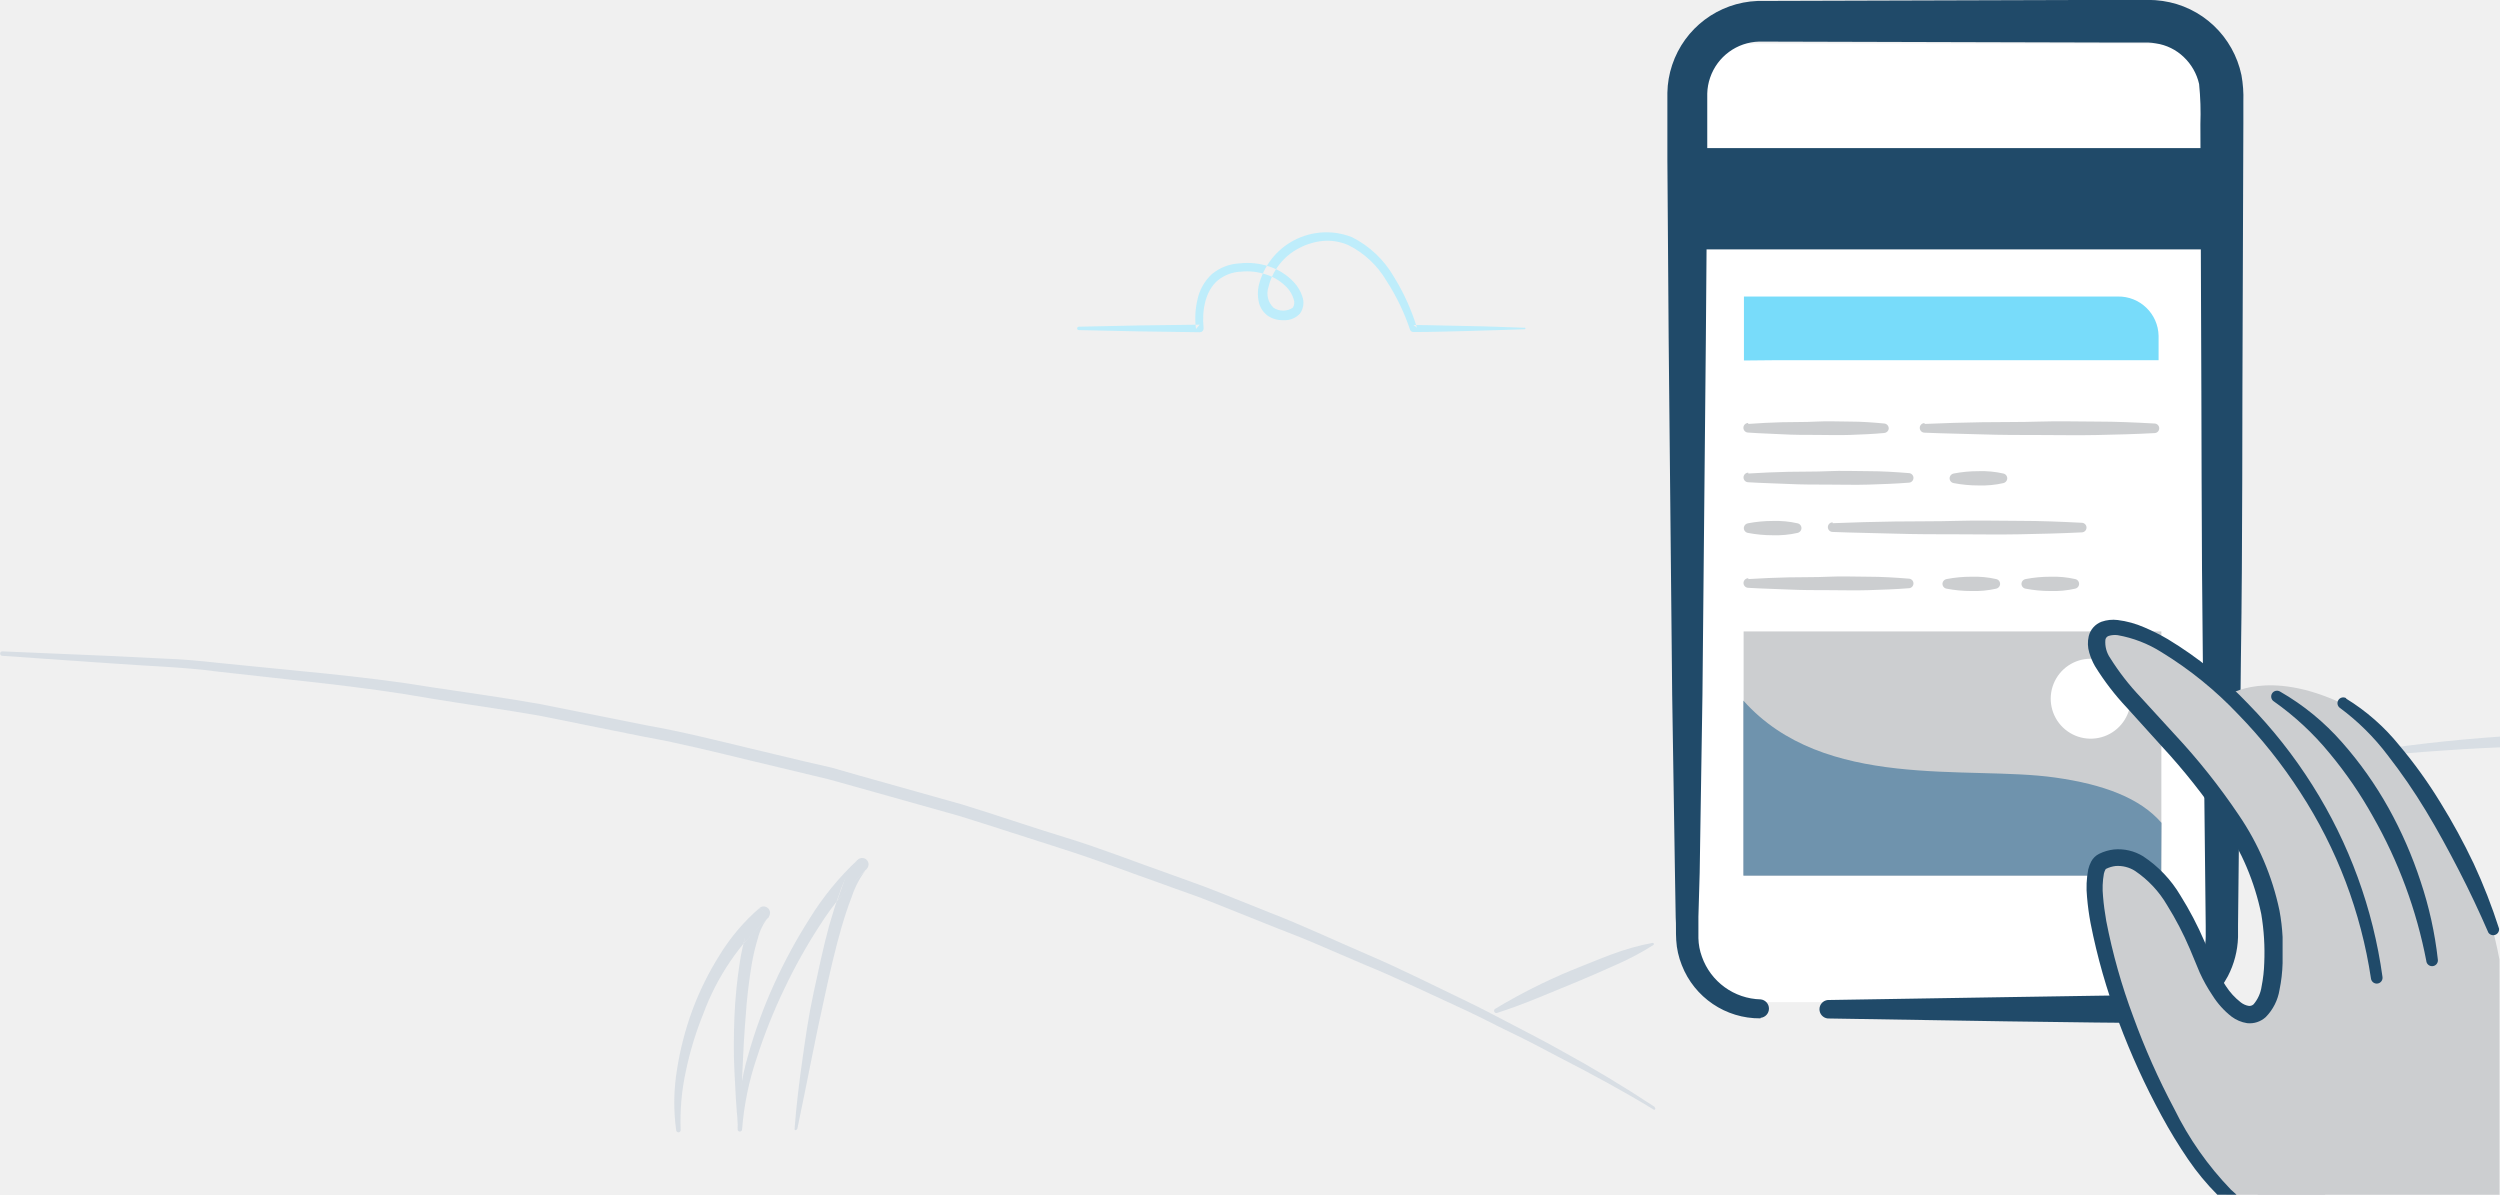
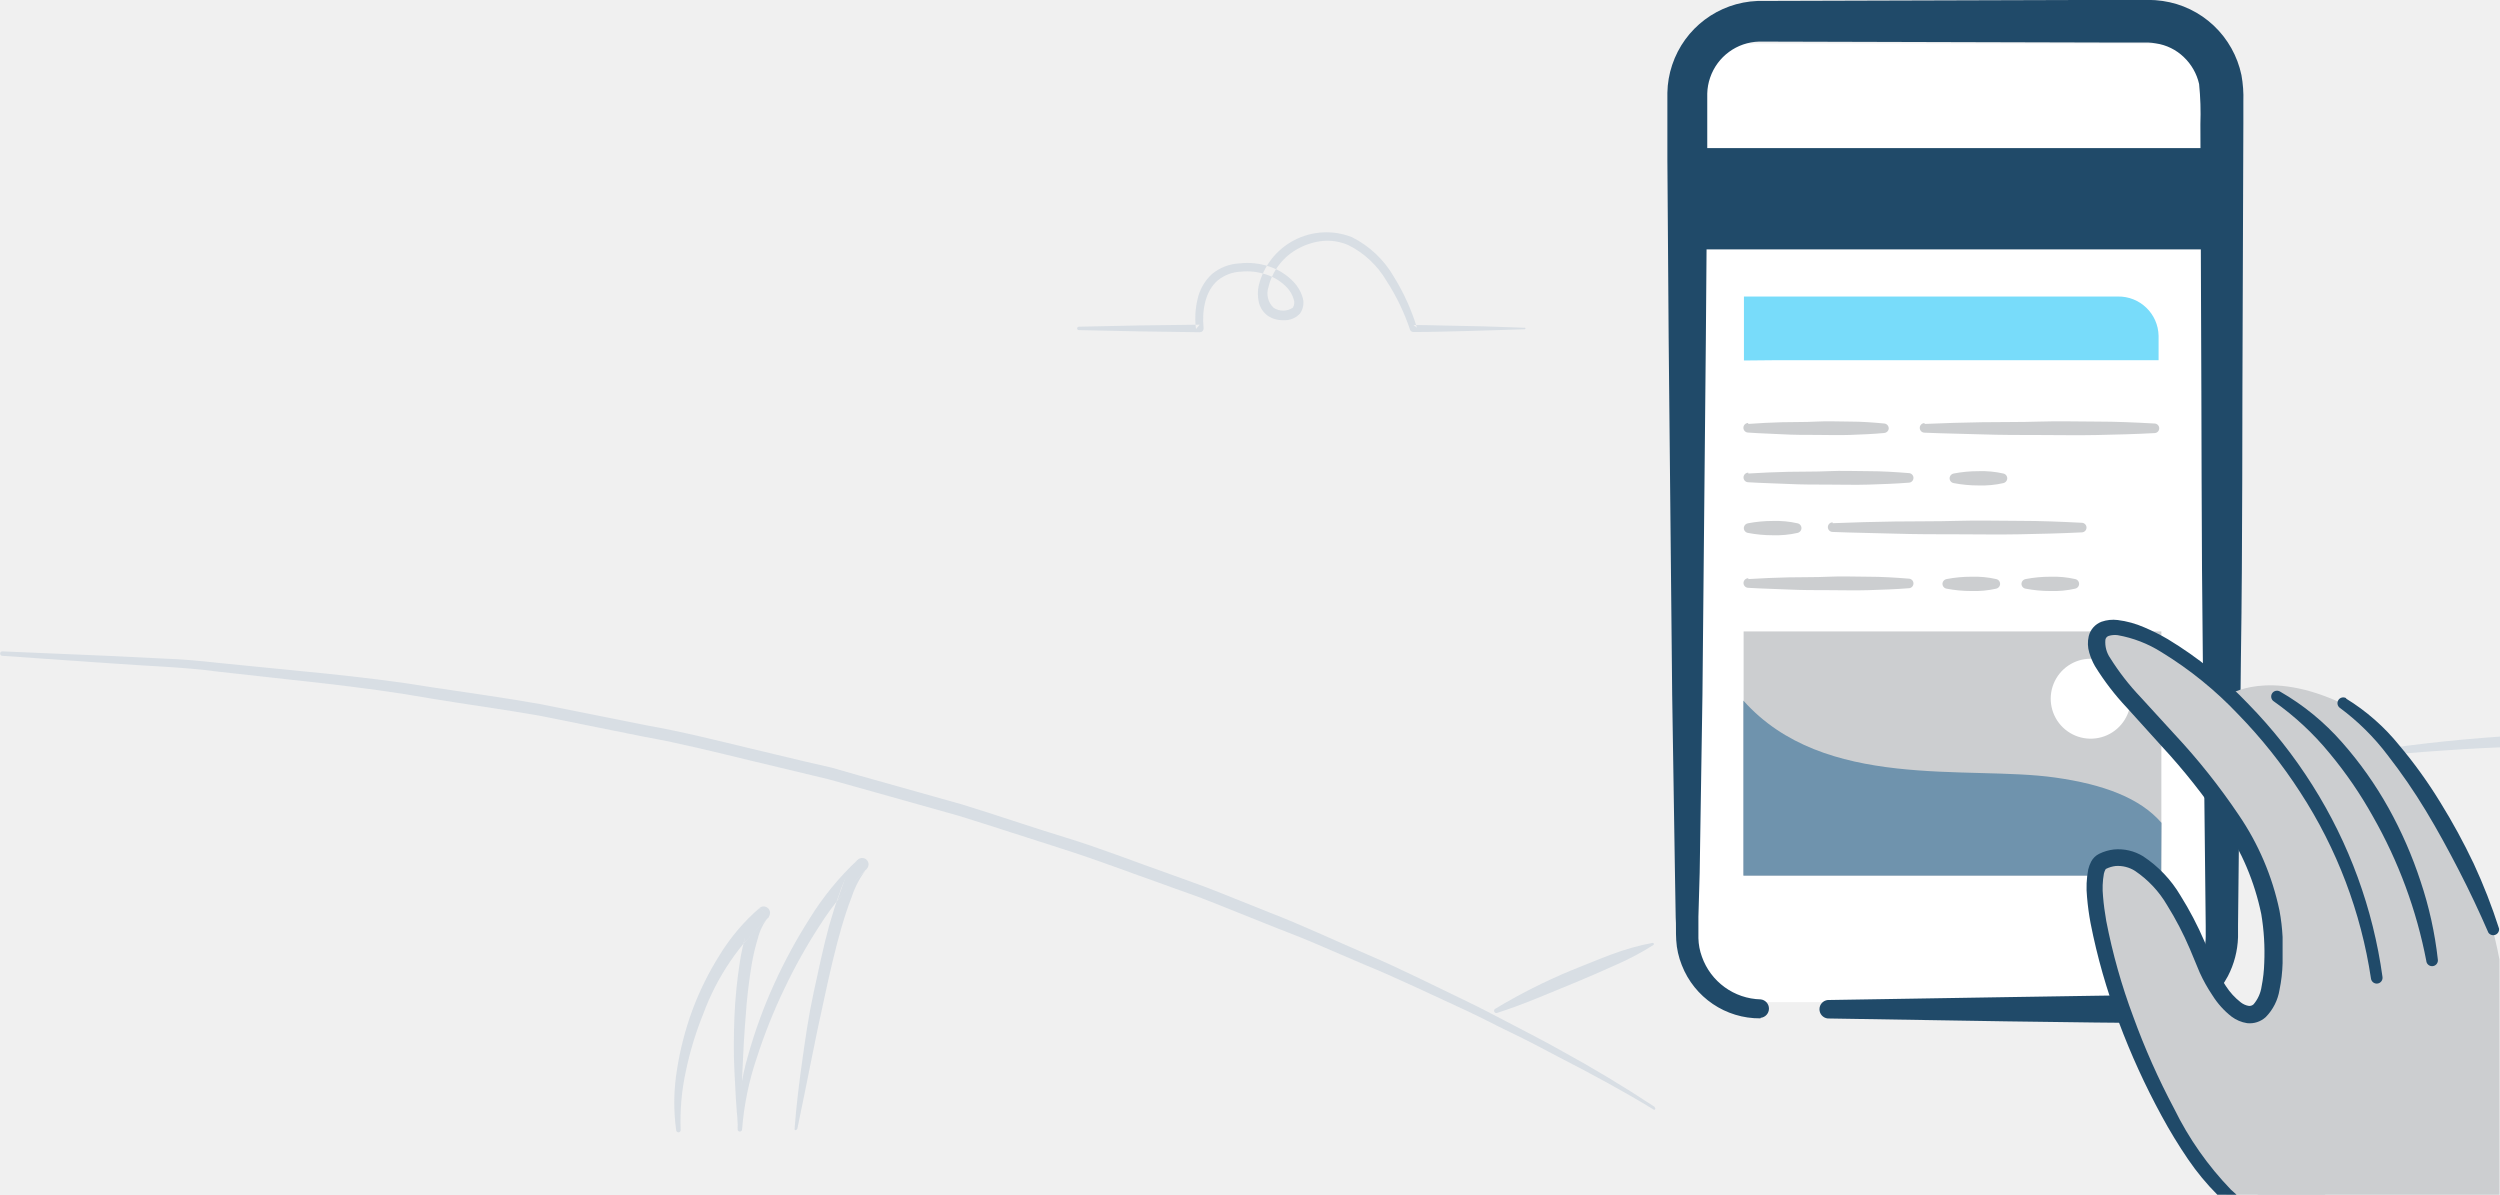
<svg xmlns="http://www.w3.org/2000/svg" viewBox="0 0 234.47 112.05">
  <defs>
-     <style>.cls-1{fill:#fff;}.cls-1,.cls-2,.cls-4,.cls-5,.cls-7,.cls-8,.cls-9{fill-rule:evenodd;}.cls-2,.cls-3{fill:#204A69;}.cls-4{fill:#beedfb;}.cls-5{fill:#D8DEE4;}.cls-6{fill:#CCCED0;}.cls-7{fill:#6F93AD;}.cls-8{fill:#CCCED0;}.cls-9{fill:#78dcfa;}</style>
+     <style>.cls-1{fill:#fff;}.cls-1,.cls-2,.cls-4,.cls-5,.cls-7,.cls-8,.cls-9{fill-rule:evenodd;}.cls-2,.cls-3{fill:#204A69;}.cls-4{fill:#D8DEE4;}.cls-5{fill:#D8DEE4;}.cls-6{fill:#CCCED0;}.cls-7{fill:#6F93AD;}.cls-8{fill:#CCCED0;}.cls-9{fill:#78dcfa;}</style>
  </defs>
  <g id="Layer_4" data-name="Layer 4">
    <path class="cls-1" d="M160.32,8.09a3,3,0,0,1,3-3h42.22a3,3,0,0,1,3,3V92a3,3,0,0,1-3,3H163.32a3,3,0,0,1-3-3Z" transform="translate(-1.5 -1.01)" />
    <path class="cls-2" d="M166.61,96.52a7.84,7.84,0,0,1-7.38-5,7.41,7.41,0,0,1-.52-2.33c-.05-.8,0-1.42-.05-2.14l-.07-4.18-.26-16.71L158,32.73,157.88,16V9.71a8.69,8.69,0,0,1,.45-2.61,8.79,8.79,0,0,1,8-6L199.83,1H203a10,10,0,0,1,1.33.1,8.81,8.81,0,0,1,4.79,2.31,8.9,8.9,0,0,1,2.6,4.64,11.7,11.7,0,0,1,.18,2.49v2.09l-.06,16.71c-.06,11.14,0,22.29-.17,33.43l-.18,16.71-.09,8.36,0,1.07a8.49,8.49,0,0,1-.95,3.65,8.31,8.31,0,0,1-3.52,3.49,8.55,8.55,0,0,1-2.37.79,12.08,12.08,0,0,1-2.33.11L198,96.91l-8.36-.11-16.72-.27a.87.87,0,0,1,0-1.73l16.72-.27L198,94.4l4.18-.06a8.94,8.94,0,0,0,1.83-.13,5.86,5.86,0,0,0,1.56-.59,5.61,5.61,0,0,0,2.24-2.38,5.51,5.51,0,0,0,.56-2.38v-1l-.09-8.36-.18-16.71c-.14-11.14-.11-22.29-.17-33.43l-.06-16.71a27.63,27.63,0,0,0-.12-3.76,5,5,0,0,0-1.44-2.53,4.78,4.78,0,0,0-2.61-1.28A5.47,5.47,0,0,0,203,5h-3.13l-33.38-.09a5,5,0,0,0-4.6,3.38,4.94,4.94,0,0,0-.27,1.49V16l-.13,16.71-.32,33.43-.26,16.71L160.79,87c0,.67,0,1.45,0,2a5.39,5.39,0,0,0,.33,1.74,6,6,0,0,0,5.51,4,.87.87,0,0,1,0,1.73Z" transform="translate(-1.5 -1.01)" />
    <rect class="cls-3" x="159.23" y="13.89" width="47.98" height="9.5" />
  </g>
  <g id="Field">
    <path class="cls-4" d="M144.48,31.75c-1.74-.05-3.48-.14-5.21-.16s-3.48-.09-5.21-.1l.33.25a20.35,20.35,0,0,0-2.19-4.82,9.39,9.39,0,0,0-3.91-3.67,6.53,6.53,0,0,0-8.74,4.56,3.59,3.59,0,0,0,0,1.48,2.17,2.17,0,0,0,.86,1.34,2.52,2.52,0,0,0,1.5.41,1.92,1.92,0,0,0,1.51-.62,1.74,1.74,0,0,0,.21-1.64,3.55,3.55,0,0,0-.75-1.27A5.45,5.45,0,0,0,120.52,26a6.38,6.38,0,0,0-2.74-.29,4.39,4.39,0,0,0-2.61,1,4.53,4.53,0,0,0-1.37,2.43,7.67,7.67,0,0,0-.13,2.73l.35-.41q-5.67.05-11.34.19a.16.16,0,0,0,0,.32q5.67.14,11.34.2a.35.35,0,0,0,.36-.35v-.06c-.16-1.59.14-3.44,1.33-4.45a3.64,3.64,0,0,1,2.16-.82,5.58,5.58,0,0,1,2.39.27,4.59,4.59,0,0,1,2,1.28,2.69,2.69,0,0,1,.56,1,.89.89,0,0,1-.07.83,1.63,1.63,0,0,1-1.81,0,1.85,1.85,0,0,1-.48-1.91,5.59,5.59,0,0,1,2.86-3.67,6.13,6.13,0,0,1,2.31-.69,4.92,4.92,0,0,1,2.33.4,8.59,8.59,0,0,1,3.57,3.34,20.05,20.05,0,0,1,2.21,4.58v0a.34.34,0,0,0,.33.23c1.74,0,3.48-.06,5.21-.1s3.48-.11,5.21-.16a.08.08,0,0,0,0-.16" transform="translate(-1.5 -1.01)" />
    <path class="cls-5" d="M156.67,104.81Q152.41,102,148,99.59c-1.47-.83-3-1.62-4.48-2.39s-3-1.58-4.52-2.31c-3.05-1.46-6.08-3-9.19-4.33s-6.17-2.79-9.33-4l-4.72-1.89c-1.57-.64-3.18-1.17-4.76-1.76-3.19-1.12-6.34-2.37-9.59-3.36s-6.44-2.1-9.67-3.09l-9.78-2.75L79.48,73,77,72.43l-4.94-1.18c-3.29-.79-6.57-1.62-9.91-2.21l-10-2c-3.33-.59-6.69-1.05-10-1.55-6.68-1.11-13.44-1.6-20.17-2.31-1.68-.18-3.37-.35-5.06-.4l-5.07-.25L1.72,62.1a.21.21,0,0,0,0,.42h0l10.11.7c3.37.26,6.75.33,10.1.78,6.71.78,13.44,1.35,20.09,2.54,3.33.55,6.68,1,10,1.58l9.94,2c3.32.59,6.6,1.42,9.88,2.21l4.92,1.18,2.46.59,2.44.68,9.75,2.74c3.23,1,6.43,2.06,9.65,3.08s6.37,2.23,9.55,3.35c1.58.59,3.19,1.11,4.75,1.75l4.7,1.88c1.56.64,3.15,1.21,4.7,1.88l4.66,2c3.12,1.28,6.16,2.76,9.23,4.16,1.54.7,3,1.49,4.55,2.23s3,1.51,4.51,2.31c3,1.54,6,3.16,8.86,4.9a.1.1,0,0,0,.15,0,.11.11,0,0,0,0-.15" transform="translate(-1.5 -1.01)" />
    <path class="cls-5" d="M156.5,89.44a22.54,22.54,0,0,0-3.88,1.09c-1.25.46-2.5,1-3.73,1.48a53.69,53.69,0,0,0-7.17,3.62.21.21,0,0,0-.06.29.21.21,0,0,0,.25.09c2.55-.81,5-1.91,7.45-2.9,1.23-.51,2.45-1.05,3.66-1.59a26,26,0,0,0,3.55-1.88.11.11,0,0,0-.08-.2" transform="translate(-1.5 -1.01)" />
    <path class="cls-5" d="M76.28,106.88c.89-4.2,1.66-8.4,2.6-12.57.45-2.09.93-4.17,1.51-6.21.29-1,.61-2,1-3a8.33,8.33,0,0,1,1.39-2.59l0,0a.6.6,0,0,0-.84-.86,26.58,26.58,0,0,0-4.5,5.5,49.83,49.83,0,0,0-3.35,6.18,46.36,46.36,0,0,0-2.41,6.6,24.4,24.4,0,0,0-1,7,.21.21,0,0,0,.42,0h0a27.48,27.48,0,0,1,1.38-6.72,51.34,51.34,0,0,1,2.55-6.4,50.78,50.78,0,0,1,3.35-6,25.8,25.8,0,0,1,4.33-5.2l-.81-.88a9.14,9.14,0,0,0-1.64,3c-.38,1-.69,2.07-1,3.11-.57,2.09-1,4.19-1.46,6.3s-.76,4.23-1.06,6.36-.56,4.26-.72,6.4a.11.11,0,0,0,.1.11.11.11,0,0,0,.11-.08" transform="translate(-1.5 -1.01)" />
    <path class="cls-5" d="M70.92,106.56c.16-3.4.23-6.79.51-10.15a49,49,0,0,1,.58-5,18.91,18.91,0,0,1,.57-2.4,5.07,5.07,0,0,1,1-2h0a.6.6,0,0,0-.8-.88A18.85,18.85,0,0,0,69,90.57a28.13,28.13,0,0,0-2.56,5.17A29,29,0,0,0,65,101.29a18.94,18.94,0,0,0-.08,5.74.21.21,0,0,0,.24.18.22.22,0,0,0,.18-.22,21.86,21.86,0,0,1,.49-5.54,31.13,31.13,0,0,1,1.62-5.33,22.72,22.72,0,0,1,6.12-9.05l-.79-.9a6,6,0,0,0-1.32,2.49,19.82,19.82,0,0,0-.57,2.56,46.87,46.87,0,0,0-.51,5.13c-.06,1.71-.09,3.42,0,5.12s.15,3.41.35,5.1a.11.11,0,0,0,.12.09.11.11,0,0,0,.09-.1" transform="translate(-1.5 -1.01)" />
    <path class="cls-5" d="M72.81,86.16a3.67,3.67,0,0,0-.88,1,6.39,6.39,0,0,1-.51.81l-.15,1.5L73.62,87Z" transform="translate(-1.5 -1.01)" />
    <path class="cls-5" d="M81.95,81.66s-.3.31-.53.6a9,9,0,0,0-.59.94L80,85.53l2.74-3Z" transform="translate(-1.5 -1.01)" />
    <path class="cls-5" d="M236,70.09c-4.6.32-9.19.84-13.73,1.59a.21.21,0,0,0,.05.42c4.55-.45,9.12-.81,13.68-1Z" transform="translate(-1.5 -1.01)" />
  </g>
  <g id="Editor">
    <rect class="cls-6" x="163.53" y="59.22" width="39.18" height="22.9" />
    <path class="cls-7" d="M204.22,78.18c-2-2.32-5.43-3.61-10-4.25-8.19-1.15-21.65,1.28-29.21-7.21V83.13h39.18Z" transform="translate(-1.5 -1.01)" />
    <path class="cls-1" d="M201.33,66.4a3.75,3.75,0,1,1-3.75-3.61,3.68,3.68,0,0,1,3.75,3.61" transform="translate(-1.5 -1.01)" />
    <path class="cls-8" d="M165.47,45.42c1.25-.08,2.51-.13,3.76-.16s2.51,0,3.76-.06,2.51,0,3.76,0,2.51.08,3.76.18a.45.45,0,0,1,0,.9c-1.25.1-2.51.14-3.76.18s-2.51,0-3.76,0-2.51,0-3.76-.06-2.51-.08-3.76-.16a.45.45,0,0,1,0-.9" transform="translate(-1.5 -1.01)" />
    <path class="cls-8" d="M184.73,45.42a12.3,12.3,0,0,1,2.33-.22,9.15,9.15,0,0,1,2.33.22.46.46,0,0,1,.35.57.47.47,0,0,1-.35.33,9.15,9.15,0,0,1-2.33.22,12.29,12.29,0,0,1-2.33-.22.46.46,0,0,1-.37-.55.47.47,0,0,1,.37-.35" transform="translate(-1.5 -1.01)" />
    <path class="cls-8" d="M173.38,50.08c1.94-.08,3.89-.13,5.84-.16s3.89,0,5.84-.06,3.89,0,5.84,0,3.89.08,5.84.18a.45.45,0,0,1,0,.9c-1.94.1-3.89.14-5.84.18s-3.89,0-5.84,0-3.89,0-5.84-.06-3.89-.08-5.84-.16a.45.45,0,0,1,0-.9" transform="translate(-1.5 -1.01)" />
    <path class="cls-8" d="M165.46,40.77c1.06-.08,2.13-.13,3.19-.16s2.13,0,3.19-.06,2.13,0,3.19,0,2.13.08,3.19.18a.46.46,0,0,1,.42.49.46.46,0,0,1-.42.4c-1.06.1-2.13.14-3.19.18s-2.13,0-3.19,0-2.13,0-3.19-.06-2.13-.08-3.19-.16a.45.45,0,0,1,0-.9" transform="translate(-1.5 -1.01)" />
    <path class="cls-8" d="M182,40.77c1.8-.08,3.59-.13,5.39-.16s3.59,0,5.39-.06,3.59,0,5.39,0,3.59.08,5.39.18a.45.45,0,0,1,0,.9c-1.8.1-3.59.14-5.39.18s-3.59,0-5.39,0-3.59,0-5.39-.06-3.59-.08-5.39-.16a.45.45,0,0,1,0-.9" transform="translate(-1.5 -1.01)" />
    <path class="cls-8" d="M165.43,50.09a12.33,12.33,0,0,1,2.33-.22,9.16,9.16,0,0,1,2.33.22.46.46,0,0,1,.35.57.47.47,0,0,1-.35.33,9.16,9.16,0,0,1-2.33.22,12.3,12.3,0,0,1-2.33-.22.46.46,0,0,1-.37-.55.47.47,0,0,1,.37-.35" transform="translate(-1.5 -1.01)" />
    <path class="cls-9" d="M168.25,34.79h35.7V32.51a3.76,3.76,0,0,0-3.83-3.69H165.06v6" transform="translate(-1.5 -1.01)" />
    <path class="cls-8" d="M165.47,55.32c1.25-.08,2.51-.13,3.76-.16s2.51,0,3.76-.06,2.51,0,3.76,0,2.51.08,3.76.18a.45.45,0,0,1,0,.9c-1.25.1-2.51.14-3.76.18s-2.51,0-3.76,0-2.51,0-3.76-.06-2.51-.08-3.76-.16a.45.45,0,0,1,0-.9" transform="translate(-1.5 -1.01)" />
    <path class="cls-8" d="M184.06,55.32a12.28,12.28,0,0,1,2.33-.22,9.14,9.14,0,0,1,2.33.22.46.46,0,0,1,.35.57.47.47,0,0,1-.35.33,9.15,9.15,0,0,1-2.33.22,12.3,12.3,0,0,1-2.33-.22.46.46,0,0,1-.37-.55.47.47,0,0,1,.37-.35" transform="translate(-1.5 -1.01)" />
    <path class="cls-8" d="M191.47,55.32a12.28,12.28,0,0,1,2.33-.22,9.14,9.14,0,0,1,2.33.22.46.46,0,0,1,.35.57.47.47,0,0,1-.35.33,9.14,9.14,0,0,1-2.33.22,12.3,12.3,0,0,1-2.33-.22.46.46,0,0,1-.37-.55.47.47,0,0,1,.37-.35" transform="translate(-1.5 -1.01)" />
  </g>
  <g id="Hand">
    <path class="cls-8" d="M213.23,113.06h22.69l0-.09V91c-2.05-10.71-8.2-20.92-14.73-24-7-3.31-10.68-.81-10.68-.81L219.3,98.4Z" transform="translate(-1.5 -1.01)" />
    <path class="cls-8" d="M208.22,91.17c-3.59-9-7-10.66-9.54-9.4s1.79,17.85,8.89,28.09a20.33,20.33,0,0,0,2.77,3.2h9.22l4.86-20.36c-3.29-23.46-24.75-36.49-26.23-32s15.7,14.41,16.5,28C215.29,99.16,210.64,97.25,208.22,91.17Z" transform="translate(-1.5 -1.01)" />
    <path class="cls-2" d="M229.06,91.14a44.23,44.23,0,0,0-5-13.54A38.77,38.77,0,0,0,220,71.67a26.44,26.44,0,0,0-5.23-4.87h0a.54.54,0,0,1,.57-.93,22.86,22.86,0,0,1,5.84,4.79,35.17,35.17,0,0,1,4.34,6.14,39.28,39.28,0,0,1,3,6.87A35.15,35.15,0,0,1,230.14,91a.54.54,0,0,1-1.08.16Z" transform="translate(-1.5 -1.01)" />
    <path class="cls-2" d="M221.52,66.52a19.52,19.52,0,0,1,5,4.39,43.89,43.89,0,0,1,3.85,5.35A58.69,58.69,0,0,1,233.5,82a52.48,52.48,0,0,1,2.38,6.1.55.55,0,0,1-1,.38c-.87-2-1.77-3.91-2.75-5.81s-2-3.78-3.1-5.6a53.79,53.79,0,0,0-3.61-5.25,22.1,22.1,0,0,0-4.44-4.4l0,0a.54.54,0,0,1,.58-.92" transform="translate(-1.5 -1.01)" />
    <path class="cls-2" d="M209.46,113.06h1.8l-.52-.47a29.83,29.83,0,0,1-5.33-7.6,67.17,67.17,0,0,1-3.83-8.61,55.88,55.88,0,0,1-2.54-9c-.13-.76-.24-1.53-.3-2.29a7.66,7.66,0,0,1,.08-2.14,1.62,1.62,0,0,1,.13-.36c.06-.1.05-.08.09-.1a2.73,2.73,0,0,1,.89-.26,3,3,0,0,1,1.81.46,9.91,9.91,0,0,1,3,3.2,29.85,29.85,0,0,1,2.14,4.11l.92,2.21A14.73,14.73,0,0,0,209,94.36a7.7,7.7,0,0,0,1.8,2,3.25,3.25,0,0,0,1.45.61A2.22,2.22,0,0,0,214,96.4a4.7,4.7,0,0,0,1.29-2.55,14.2,14.2,0,0,0,.29-2.51c0-.83,0-1.64,0-2.45a18.91,18.91,0,0,0-.29-2.47,25,25,0,0,0-3.84-9,60.73,60.73,0,0,0-6-7.54l-3.21-3.51a23.06,23.06,0,0,1-2.82-3.63,2.61,2.61,0,0,1-.46-1.73.46.46,0,0,1,.31-.36,2,2,0,0,1,.84-.07,11.44,11.44,0,0,1,4.12,1.6A35,35,0,0,1,211.41,68a46.87,46.87,0,0,1,5.84,7.34,44,44,0,0,1,6.62,17.45.54.54,0,0,0,1.08-.15,45.2,45.2,0,0,0-6.58-18,46,46,0,0,0-6-7.6,36.42,36.42,0,0,0-7.55-6.08,18.81,18.81,0,0,0-2.21-1.11,8.94,8.94,0,0,0-2.5-.69,3.35,3.35,0,0,0-1.51.16,1.94,1.94,0,0,0-1.2,1.35,3,3,0,0,0,.05,1.56,5.91,5.91,0,0,0,.53,1.25,24.23,24.23,0,0,0,3,3.91l3.2,3.54a59.25,59.25,0,0,1,5.83,7.37,23.48,23.48,0,0,1,3.57,8.44,21.88,21.88,0,0,1,.28,4.57,13.37,13.37,0,0,1-.25,2.22,3.3,3.3,0,0,1-.75,1.67.57.57,0,0,1-.47.15,1.68,1.68,0,0,1-.72-.32,6.14,6.14,0,0,1-1.41-1.54,13,13,0,0,1-1.08-2l-.93-2.19A31.38,31.38,0,0,0,206,85a11.29,11.29,0,0,0-3.5-3.68,4.45,4.45,0,0,0-2.74-.64,4.21,4.21,0,0,0-1.39.41,1.69,1.69,0,0,0-.74.72,3.07,3.07,0,0,0-.28.75,8.94,8.94,0,0,0-.11,2.6,24.39,24.39,0,0,0,.33,2.43,57.29,57.29,0,0,0,2.65,9.28,68.65,68.65,0,0,0,4,8.77,47.08,47.08,0,0,0,2.51,4.12A23.2,23.2,0,0,0,209.46,113.06Z" transform="translate(-1.5 -1.01)" />
  </g>
</svg>
